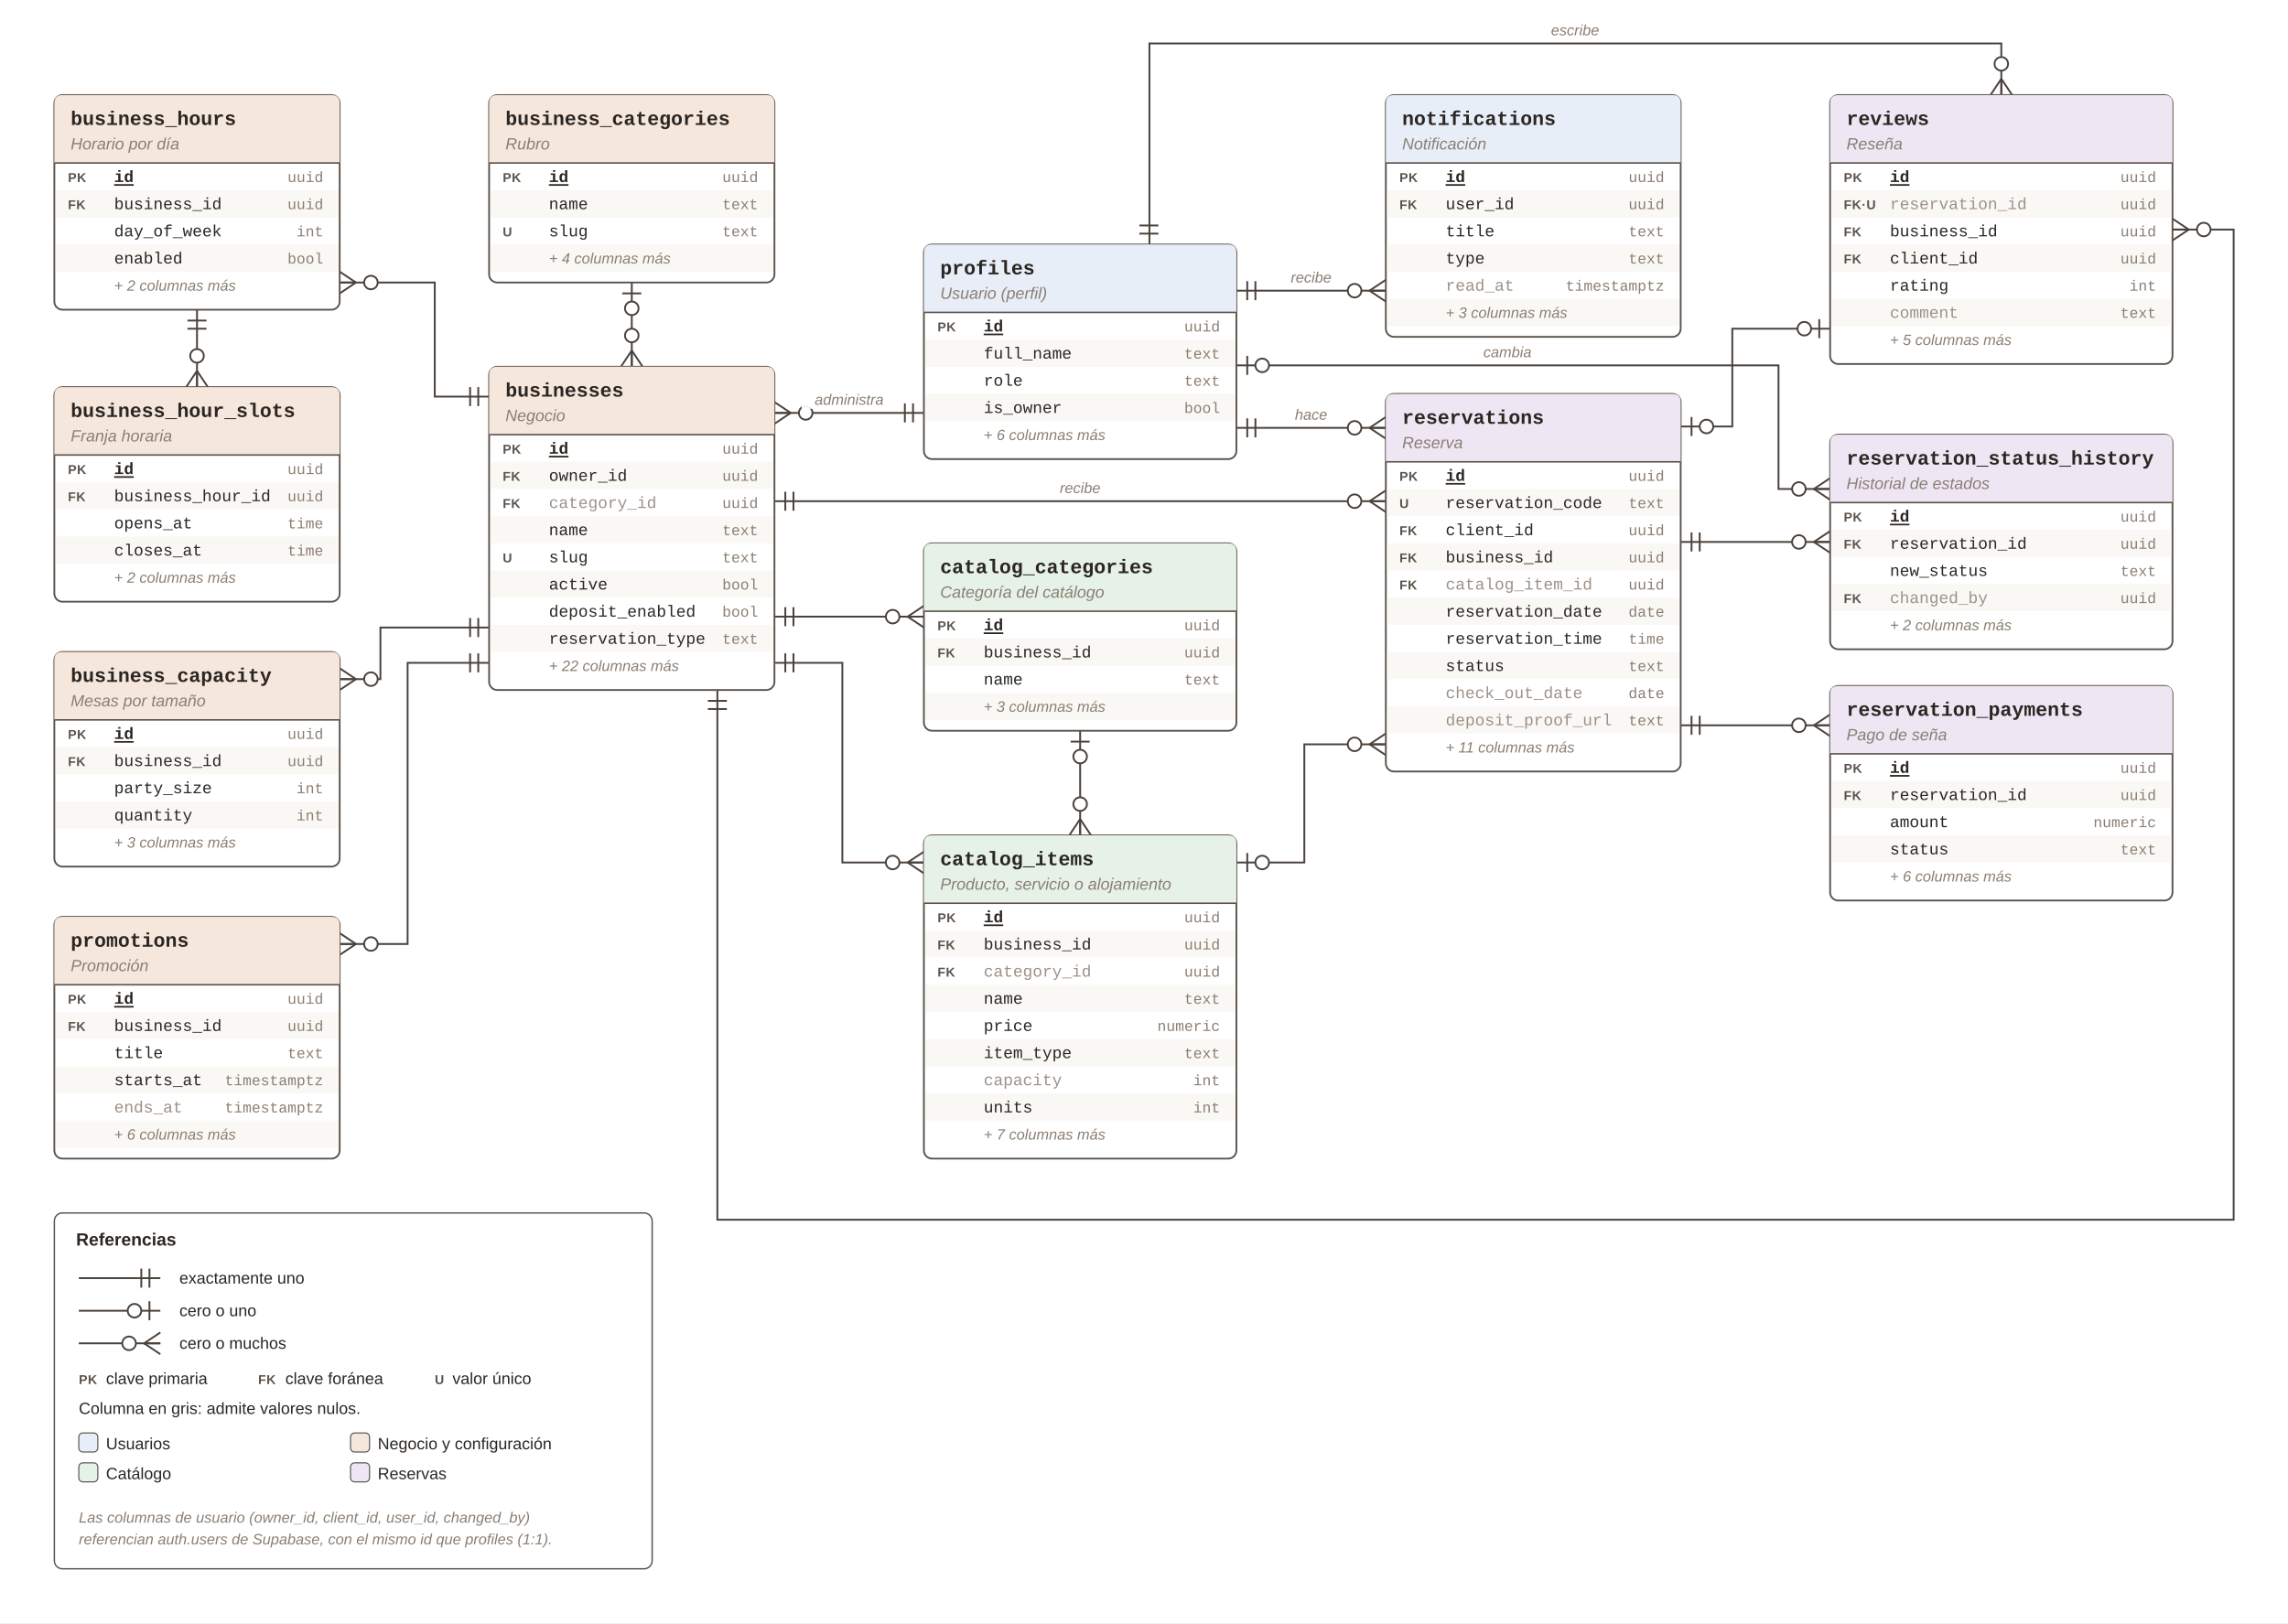
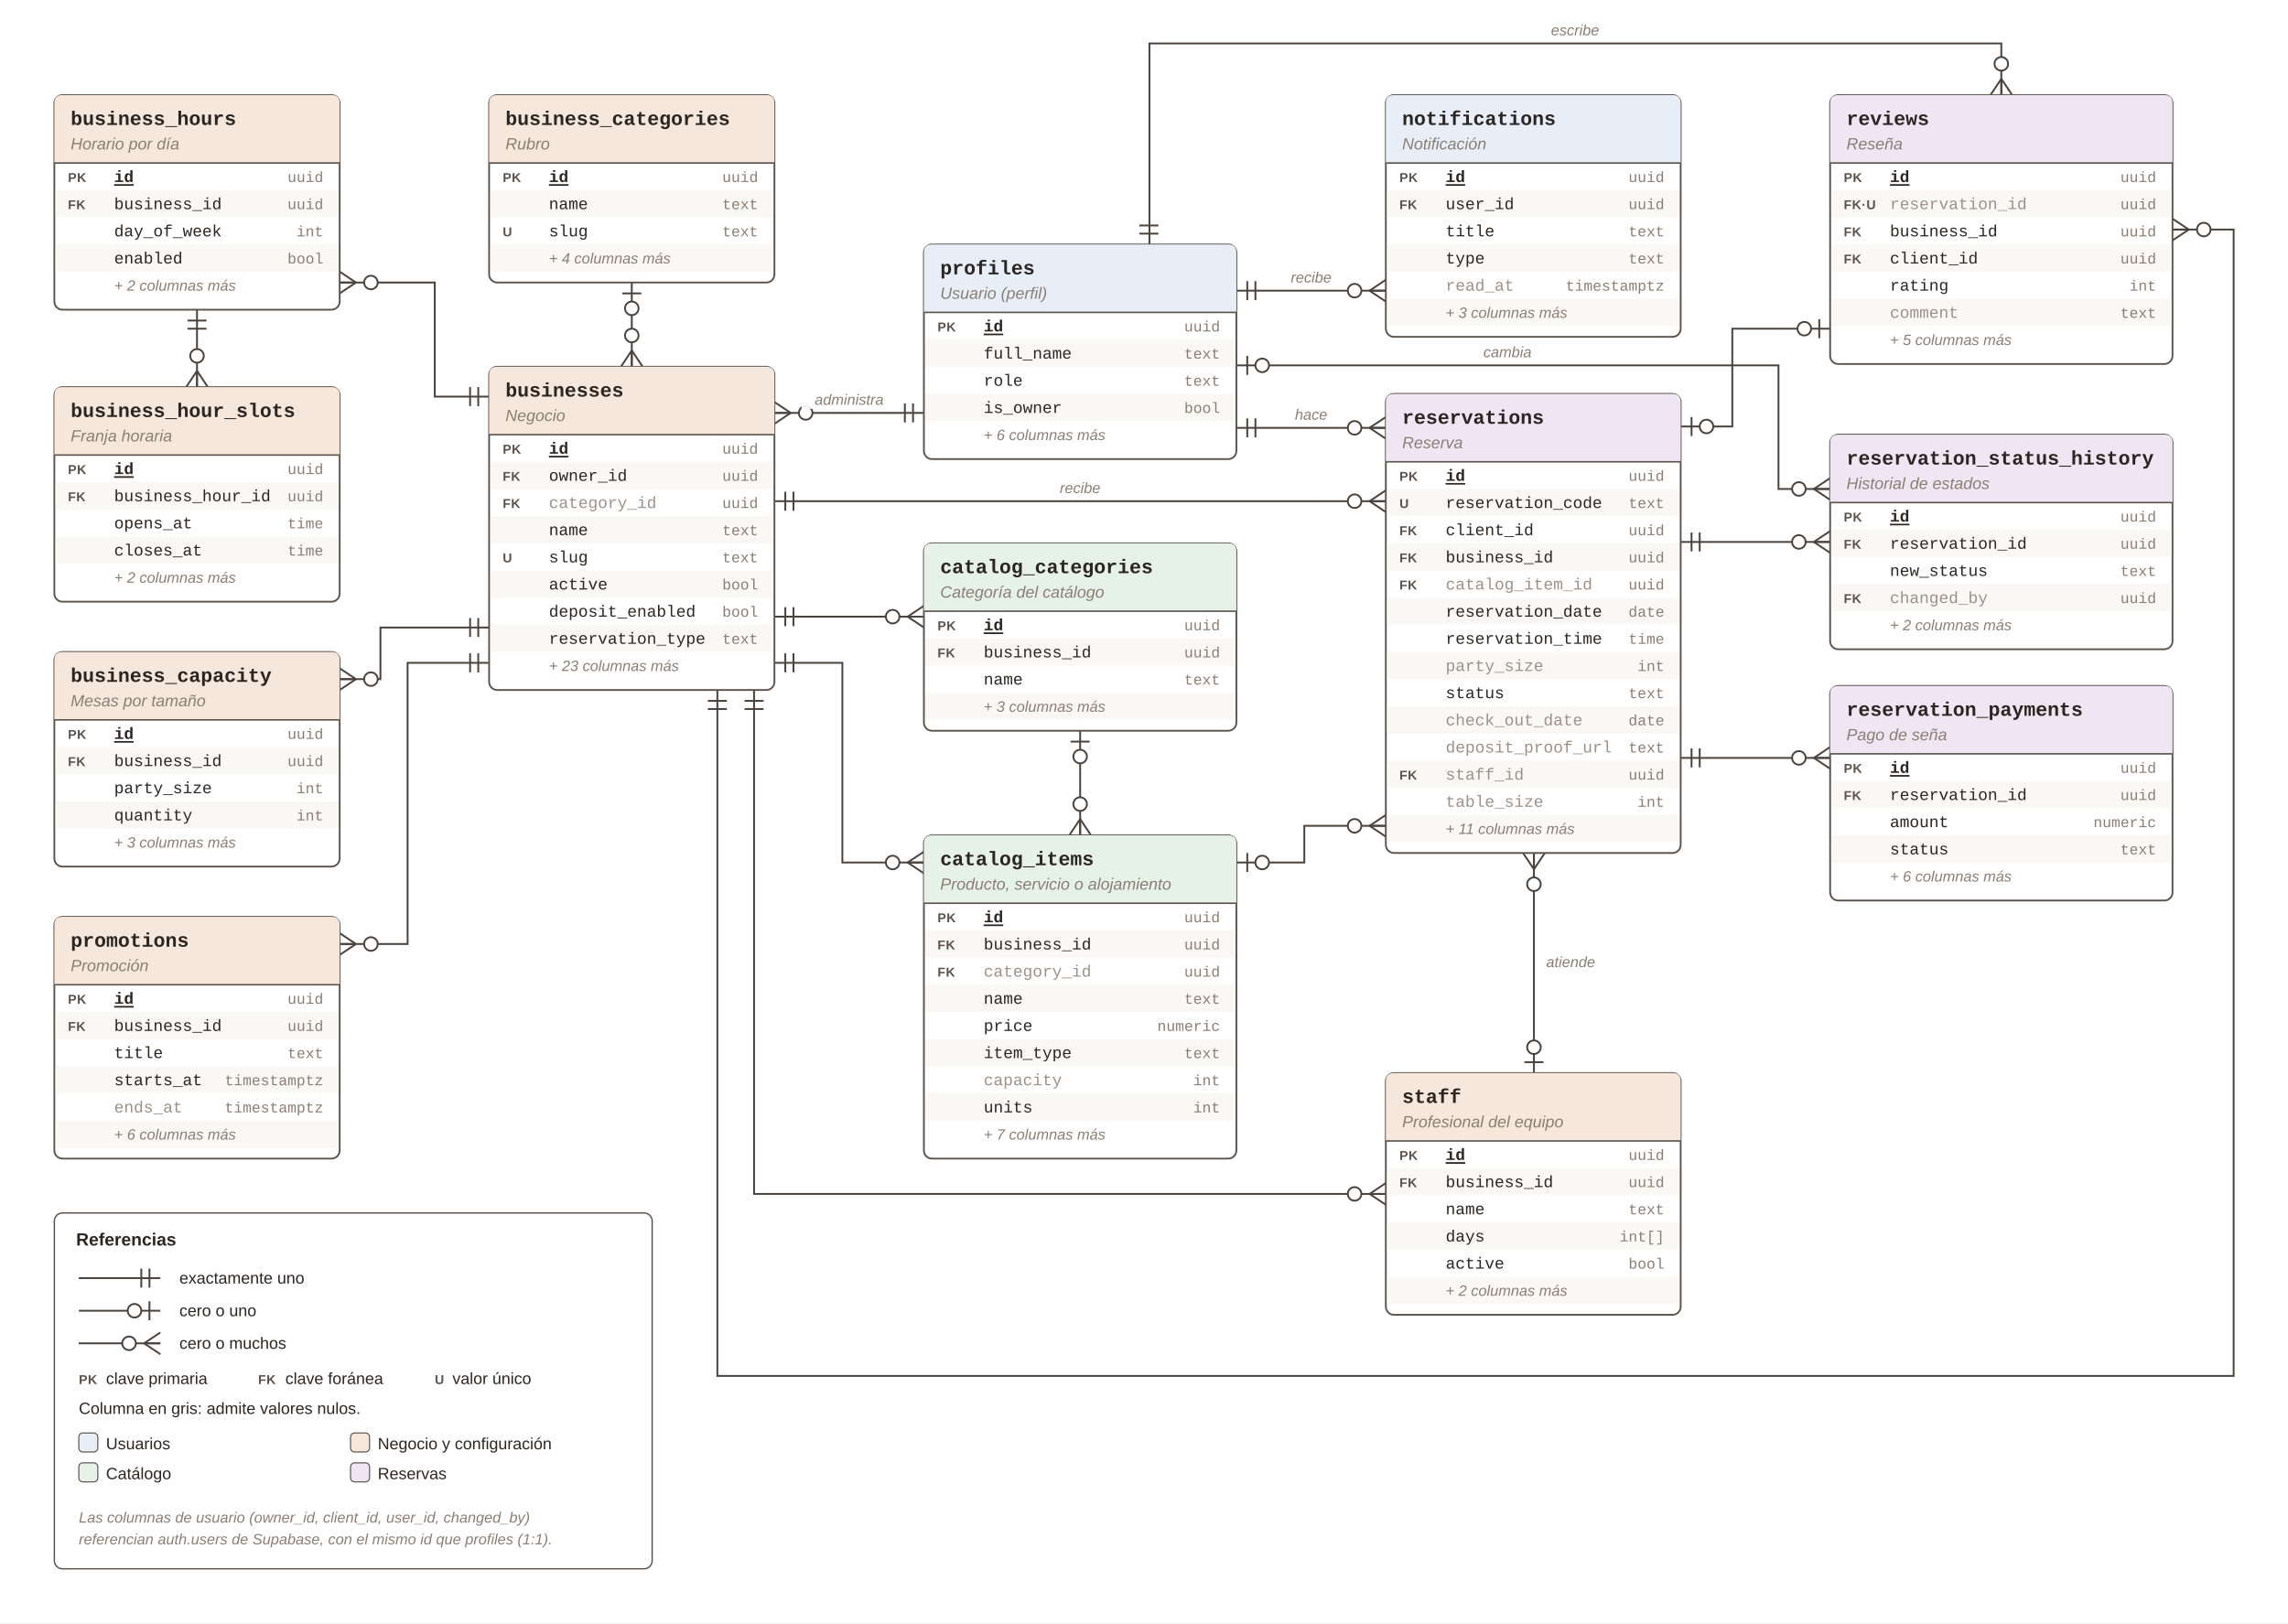
<svg xmlns="http://www.w3.org/2000/svg" width="1684" height="1195" viewBox="0 0 1684 1195">
  <style>
    .tabla{font:700 14.5px Consolas, 'Courier New', monospace;fill:#2B2622}
    .es{font:italic 12px 'Segoe UI', Arial, Helvetica, sans-serif;fill:#8A7E73}
    .col{font:12px Consolas, 'Courier New', monospace;fill:#2B2622}
    .col.pk{font-weight:700;text-decoration:underline}
    .col.nulo{fill:#9C9188}
    .tipo{font:11px Consolas, 'Courier New', monospace;fill:#8A7E73}
    .marca{font:700 9.5px 'Segoe UI', Arial, Helvetica, sans-serif;fill:#5B524B;letter-spacing:.3px}
    .resto{font:italic 11px 'Segoe UI', Arial, Helvetica, sans-serif;fill:#8A7E73}
    .rel path,.rel line{stroke:#4A423C;stroke-width:1.35}
    .sim circle{stroke:#4A423C;stroke-width:1.35}
    .verbo{font:italic 11px 'Segoe UI', Arial, Helvetica, sans-serif;fill:#8A7E73}
    .leytit{font:700 13px 'Segoe UI', Arial, Helvetica, sans-serif;fill:#2B2622}
    .ley{font:12px 'Segoe UI', Arial, Helvetica, sans-serif;fill:#2B2622}
    .nota{font:italic 11px 'Segoe UI', Arial, Helvetica, sans-serif;fill:#8A7E73}
  </style>
  <rect width="100%" height="100%" fill="#FFFFFF" />
  <g class="rel">
    <path d="M680,304 L570,304" fill="none" />
    <g class="sim">
      <line x1="672" y1="311" x2="672" y2="297" />
      <line x1="666" y1="311" x2="666" y2="297" />
      <line x1="582" y1="304" x2="570" y2="296" />
      <line x1="582" y1="304" x2="570" y2="312" />
      <line x1="582" y1="304" x2="570" y2="304" />
      <circle cx="593" cy="304" r="5" fill="#FFFFFF" />
    </g>
    <rect x="590" y="287" width="70" height="14" fill="#FFFFFF" opacity="0.92" />
    <text x="625" y="298" text-anchor="middle" class="verbo">administra</text>
  </g>
  <g class="rel">
    <path d="M465,208 L465,270" fill="none" />
    <g class="sim">
      <line x1="472" y1="216" x2="458" y2="216" />
      <circle cx="465" cy="227" r="5" fill="#FFFFFF" />
      <line x1="465" y1="258" x2="457" y2="270" />
      <line x1="465" y1="258" x2="473" y2="270" />
      <line x1="465" y1="258" x2="465" y2="270" />
      <circle cx="465" cy="247" r="5" fill="#FFFFFF" />
    </g>
  </g>
  <g class="rel">
    <path d="M360,292 L320,292 L320,208 L250,208" fill="none" />
    <g class="sim">
      <line x1="352" y1="299" x2="352" y2="285" />
      <line x1="346" y1="299" x2="346" y2="285" />
      <line x1="262" y1="208" x2="250" y2="200" />
      <line x1="262" y1="208" x2="250" y2="216" />
      <line x1="262" y1="208" x2="250" y2="208" />
      <circle cx="273" cy="208" r="5" fill="#FFFFFF" />
    </g>
  </g>
  <g class="rel">
    <path d="M145,228 L145,285" fill="none" />
    <g class="sim">
      <line x1="152" y1="236" x2="138" y2="236" />
      <line x1="152" y1="242" x2="138" y2="242" />
      <line x1="145" y1="273" x2="137" y2="285" />
      <line x1="145" y1="273" x2="153" y2="285" />
      <line x1="145" y1="273" x2="145" y2="285" />
      <circle cx="145" cy="262" r="5" fill="#FFFFFF" />
    </g>
  </g>
  <g class="rel">
    <path d="M360,462 L280,462 L280,500 L250,500" fill="none" />
    <g class="sim">
      <line x1="352" y1="469" x2="352" y2="455" />
      <line x1="346" y1="469" x2="346" y2="455" />
      <line x1="262" y1="500" x2="250" y2="492" />
      <line x1="262" y1="500" x2="250" y2="508" />
      <line x1="262" y1="500" x2="250" y2="500" />
      <circle cx="273" cy="500" r="5" fill="#FFFFFF" />
    </g>
  </g>
  <g class="rel">
    <path d="M360,488 L300,488 L300,695 L250,695" fill="none" />
    <g class="sim">
      <line x1="352" y1="495" x2="352" y2="481" />
      <line x1="346" y1="495" x2="346" y2="481" />
      <line x1="262" y1="695" x2="250" y2="687" />
      <line x1="262" y1="695" x2="250" y2="703" />
      <line x1="262" y1="695" x2="250" y2="695" />
      <circle cx="273" cy="695" r="5" fill="#FFFFFF" />
    </g>
  </g>
  <g class="rel">
+     <path d="M555,508 L555,879 L1020,879" fill="none" />
+     <g class="sim">
+       <line x1="562" y1="516" x2="548" y2="516" />
+       <line x1="562" y1="522" x2="548" y2="522" />
+       <line x1="1008" y1="879" x2="1020" y2="887" />
+       <line x1="1008" y1="879" x2="1020" y2="871" />
+       <line x1="1008" y1="879" x2="1020" y2="879" />
+       <circle cx="997" cy="879" r="5" fill="#FFFFFF" />
+     </g>
+   </g>
+   <g class="rel">
+     <path d="M1129,790 L1129,628" fill="none" />
+     <g class="sim">
+       <line x1="1122" y1="782" x2="1136" y2="782" />
+       <circle cx="1129" cy="771" r="5" fill="#FFFFFF" />
+       <line x1="1129" y1="640" x2="1137" y2="628" />
+       <line x1="1129" y1="640" x2="1121" y2="628" />
+       <line x1="1129" y1="640" x2="1129" y2="628" />
+       <circle cx="1129" cy="651" r="5" fill="#FFFFFF" />
+     </g>
+     <rect x="1134" y="701" width="52" height="14" fill="#FFFFFF" opacity="0.92" />
+     <text x="1138" y="712" class="verbo">atiende</text>
+   </g>
+   <g class="rel">
    <path d="M570,454 L680,454" fill="none" />
    <g class="sim">
      <line x1="578" y1="447" x2="578" y2="461" />
      <line x1="584" y1="447" x2="584" y2="461" />
      <line x1="668" y1="454" x2="680" y2="462" />
      <line x1="668" y1="454" x2="680" y2="446" />
      <line x1="668" y1="454" x2="680" y2="454" />
      <circle cx="657" cy="454" r="5" fill="#FFFFFF" />
    </g>
  </g>
  <g class="rel">
    <path d="M570,488 L620,488 L620,635 L680,635" fill="none" />
    <g class="sim">
      <line x1="578" y1="481" x2="578" y2="495" />
      <line x1="584" y1="481" x2="584" y2="495" />
      <line x1="668" y1="635" x2="680" y2="643" />
      <line x1="668" y1="635" x2="680" y2="627" />
      <line x1="668" y1="635" x2="680" y2="635" />
      <circle cx="657" cy="635" r="5" fill="#FFFFFF" />
    </g>
  </g>
  <g class="rel">
    <path d="M795,538 L795,615" fill="none" />
    <g class="sim">
      <line x1="802" y1="546" x2="788" y2="546" />
      <circle cx="795" cy="557" r="5" fill="#FFFFFF" />
      <line x1="795" y1="603" x2="787" y2="615" />
      <line x1="795" y1="603" x2="803" y2="615" />
      <line x1="795" y1="603" x2="795" y2="615" />
      <circle cx="795" cy="592" r="5" fill="#FFFFFF" />
    </g>
  </g>
  <g class="rel">
    <path d="M570,369 L1020,369" fill="none" />
    <g class="sim">
      <line x1="578" y1="362" x2="578" y2="376" />
      <line x1="584" y1="362" x2="584" y2="376" />
      <line x1="1008" y1="369" x2="1020" y2="377" />
      <line x1="1008" y1="369" x2="1020" y2="361" />
      <line x1="1008" y1="369" x2="1020" y2="369" />
      <circle cx="997" cy="369" r="5" fill="#FFFFFF" />
    </g>
    <rect x="772" y="352" width="46" height="14" fill="#FFFFFF" opacity="0.92" />
    <text x="795" y="363" text-anchor="middle" class="verbo">recibe</text>
  </g>
  <g class="rel">
    <path d="M910,315 L1020,315" fill="none" />
    <g class="sim">
      <line x1="918" y1="308" x2="918" y2="322" />
      <line x1="924" y1="308" x2="924" y2="322" />
      <line x1="1008" y1="315" x2="1020" y2="323" />
      <line x1="1008" y1="315" x2="1020" y2="307" />
      <line x1="1008" y1="315" x2="1020" y2="315" />
      <circle cx="997" cy="315" r="5" fill="#FFFFFF" />
    </g>
    <rect x="948" y="298" width="34" height="14" fill="#FFFFFF" opacity="0.92" />
    <text x="965" y="309" text-anchor="middle" class="verbo">hace</text>
  </g>
  <g class="rel">
-     <path d="M910,635 L960,635 L960,548 L1020,548" fill="none" />
+     <path d="M910,635 L960,635 L960,608 L1020,608" fill="none" />
    <g class="sim">
      <line x1="918" y1="628" x2="918" y2="642" />
      <circle cx="929" cy="635" r="5" fill="#FFFFFF" />
-       <line x1="1008" y1="548" x2="1020" y2="556" />
-       <line x1="1008" y1="548" x2="1020" y2="540" />
-       <line x1="1008" y1="548" x2="1020" y2="548" />
-       <circle cx="997" cy="548" r="5" fill="#FFFFFF" />
+       <line x1="1008" y1="608" x2="1020" y2="616" />
+       <line x1="1008" y1="608" x2="1020" y2="600" />
+       <line x1="1008" y1="608" x2="1020" y2="608" />
+       <circle cx="997" cy="608" r="5" fill="#FFFFFF" />
    </g>
  </g>
  <g class="rel">
    <path d="M1237,399 L1347,399" fill="none" />
    <g class="sim">
      <line x1="1245" y1="392" x2="1245" y2="406" />
      <line x1="1251" y1="392" x2="1251" y2="406" />
      <line x1="1335" y1="399" x2="1347" y2="407" />
      <line x1="1335" y1="399" x2="1347" y2="391" />
      <line x1="1335" y1="399" x2="1347" y2="399" />
      <circle cx="1324" cy="399" r="5" fill="#FFFFFF" />
    </g>
  </g>
  <g class="rel">
    <path d="M910,269 L1309,269 L1309,360 L1347,360" fill="none" />
    <g class="sim">
      <line x1="918" y1="262" x2="918" y2="276" />
      <circle cx="929" cy="269" r="5" fill="#FFFFFF" />
      <line x1="1335" y1="360" x2="1347" y2="368" />
      <line x1="1335" y1="360" x2="1347" y2="352" />
      <line x1="1335" y1="360" x2="1347" y2="360" />
      <circle cx="1324" cy="360" r="5" fill="#FFFFFF" />
    </g>
    <rect x="1086.5" y="252" width="46" height="14" fill="#FFFFFF" opacity="0.92" />
    <text x="1109.5" y="263" text-anchor="middle" class="verbo">cambia</text>
  </g>
  <g class="rel">
-     <path d="M1237,534 L1347,534" fill="none" />
-     <g class="sim">
-       <line x1="1245" y1="527" x2="1245" y2="541" />
-       <line x1="1251" y1="527" x2="1251" y2="541" />
-       <line x1="1335" y1="534" x2="1347" y2="542" />
-       <line x1="1335" y1="534" x2="1347" y2="526" />
-       <line x1="1335" y1="534" x2="1347" y2="534" />
-       <circle cx="1324" cy="534" r="5" fill="#FFFFFF" />
+     <path d="M1237,558 L1347,558" fill="none" />
+     <g class="sim">
+       <line x1="1245" y1="551" x2="1245" y2="565" />
+       <line x1="1251" y1="551" x2="1251" y2="565" />
+       <line x1="1335" y1="558" x2="1347" y2="566" />
+       <line x1="1335" y1="558" x2="1347" y2="550" />
+       <line x1="1335" y1="558" x2="1347" y2="558" />
+       <circle cx="1324" cy="558" r="5" fill="#FFFFFF" />
    </g>
  </g>
  <g class="rel">
    <path d="M1237,314 L1275,314 L1275,242 L1347,242" fill="none" />
    <g class="sim">
      <line x1="1245" y1="307" x2="1245" y2="321" />
      <circle cx="1256" cy="314" r="5" fill="#FFFFFF" />
      <line x1="1339" y1="249" x2="1339" y2="235" />
      <circle cx="1328" cy="242" r="5" fill="#FFFFFF" />
    </g>
  </g>
  <g class="rel">
-     <path d="M528,508 L528,898 L1644,898 L1644,169 L1599,169" fill="none" />
+     <path d="M528,508 L528,1013 L1644,1013 L1644,169 L1599,169" fill="none" />
    <g class="sim">
      <line x1="535" y1="516" x2="521" y2="516" />
      <line x1="535" y1="522" x2="521" y2="522" />
      <line x1="1611" y1="169" x2="1599" y2="161" />
      <line x1="1611" y1="169" x2="1599" y2="177" />
      <line x1="1611" y1="169" x2="1599" y2="169" />
      <circle cx="1622" cy="169" r="5" fill="#FFFFFF" />
    </g>
  </g>
  <g class="rel">
    <path d="M846,180 L846,32 L1473,32 L1473,70" fill="none" />
    <g class="sim">
      <line x1="838.6" y1="172" x2="852.6" y2="172" />
      <line x1="838.6" y1="166" x2="852.6" y2="166" />
      <line x1="1473" y1="58" x2="1465" y2="70" />
      <line x1="1473" y1="58" x2="1481" y2="70" />
      <line x1="1473" y1="58" x2="1473" y2="70" />
      <circle cx="1473" cy="47" r="5" fill="#FFFFFF" />
    </g>
    <rect x="1133.3" y="15" width="52" height="14" fill="#FFFFFF" opacity="0.92" />
    <text x="1159.3" y="26" text-anchor="middle" class="verbo">escribe</text>
  </g>
  <g class="rel">
    <path d="M910,214 L1020,214" fill="none" />
    <g class="sim">
      <line x1="918" y1="207" x2="918" y2="221" />
      <line x1="924" y1="207" x2="924" y2="221" />
      <line x1="1008" y1="214" x2="1020" y2="222" />
      <line x1="1008" y1="214" x2="1020" y2="206" />
      <line x1="1008" y1="214" x2="1020" y2="214" />
      <circle cx="997" cy="214" r="5" fill="#FFFFFF" />
    </g>
    <rect x="942" y="197" width="46" height="14" fill="#FFFFFF" opacity="0.92" />
    <text x="965" y="208" text-anchor="middle" class="verbo">recibe</text>
  </g>
  <g class="ent">
    <rect x="40" y="70" width="210" height="158" rx="6" fill="#FFFFFF" stroke="#5B524B" stroke-width="1.3" />
    <path d="M40,120 V76 Q40,70 46,70 H244 Q250,70 250,76 V120 Z" fill="#F6E7DC" />
    <line x1="40" y1="120" x2="250" y2="120" stroke="#5B524B" stroke-width="1.1" />
    <text x="52" y="92" class="tabla">business_hours</text>
    <text x="52" y="110" class="es">Horario por día</text>
    <text x="50" y="134" class="marca">PK</text>
    <text x="84" y="134" class="col pk">id</text>
    <text x="238" y="134" text-anchor="end" class="tipo">uuid</text>
    <rect x="41" y="140" width="208" height="20" fill="#FAF8F5" />
    <text x="50" y="154" class="marca">FK</text>
    <text x="84" y="154" class="col">business_id</text>
    <text x="238" y="154" text-anchor="end" class="tipo">uuid</text>
    <text x="84" y="174" class="col">day_of_week</text>
    <text x="238" y="174" text-anchor="end" class="tipo">int</text>
    <rect x="41" y="180" width="208" height="20" fill="#FAF8F5" />
    <text x="84" y="194" class="col">enabled</text>
    <text x="238" y="194" text-anchor="end" class="tipo">bool</text>
    <text x="84" y="214" class="resto">+ 2 columnas más</text>
  </g>
  <g class="ent">
    <rect x="40" y="285" width="210" height="158" rx="6" fill="#FFFFFF" stroke="#5B524B" stroke-width="1.3" />
    <path d="M40,335 V291 Q40,285 46,285 H244 Q250,285 250,291 V335 Z" fill="#F6E7DC" />
    <line x1="40" y1="335" x2="250" y2="335" stroke="#5B524B" stroke-width="1.1" />
    <text x="52" y="307" class="tabla">business_hour_slots</text>
    <text x="52" y="325" class="es">Franja horaria</text>
    <text x="50" y="349" class="marca">PK</text>
    <text x="84" y="349" class="col pk">id</text>
    <text x="238" y="349" text-anchor="end" class="tipo">uuid</text>
    <rect x="41" y="355" width="208" height="20" fill="#FAF8F5" />
    <text x="50" y="369" class="marca">FK</text>
    <text x="84" y="369" class="col">business_hour_id</text>
    <text x="238" y="369" text-anchor="end" class="tipo">uuid</text>
    <text x="84" y="389" class="col">opens_at</text>
    <text x="238" y="389" text-anchor="end" class="tipo">time</text>
    <rect x="41" y="395" width="208" height="20" fill="#FAF8F5" />
    <text x="84" y="409" class="col">closes_at</text>
    <text x="238" y="409" text-anchor="end" class="tipo">time</text>
    <text x="84" y="429" class="resto">+ 2 columnas más</text>
  </g>
  <g class="ent">
    <rect x="40" y="480" width="210" height="158" rx="6" fill="#FFFFFF" stroke="#5B524B" stroke-width="1.3" />
    <path d="M40,530 V486 Q40,480 46,480 H244 Q250,480 250,486 V530 Z" fill="#F6E7DC" />
    <line x1="40" y1="530" x2="250" y2="530" stroke="#5B524B" stroke-width="1.1" />
    <text x="52" y="502" class="tabla">business_capacity</text>
    <text x="52" y="520" class="es">Mesas por tamaño</text>
    <text x="50" y="544" class="marca">PK</text>
    <text x="84" y="544" class="col pk">id</text>
    <text x="238" y="544" text-anchor="end" class="tipo">uuid</text>
    <rect x="41" y="550" width="208" height="20" fill="#FAF8F5" />
    <text x="50" y="564" class="marca">FK</text>
    <text x="84" y="564" class="col">business_id</text>
    <text x="238" y="564" text-anchor="end" class="tipo">uuid</text>
    <text x="84" y="584" class="col">party_size</text>
    <text x="238" y="584" text-anchor="end" class="tipo">int</text>
    <rect x="41" y="590" width="208" height="20" fill="#FAF8F5" />
    <text x="84" y="604" class="col">quantity</text>
    <text x="238" y="604" text-anchor="end" class="tipo">int</text>
    <text x="84" y="624" class="resto">+ 3 columnas más</text>
  </g>
  <g class="ent">
    <rect x="40" y="675" width="210" height="178" rx="6" fill="#FFFFFF" stroke="#5B524B" stroke-width="1.3" />
    <path d="M40,725 V681 Q40,675 46,675 H244 Q250,675 250,681 V725 Z" fill="#F6E7DC" />
    <line x1="40" y1="725" x2="250" y2="725" stroke="#5B524B" stroke-width="1.1" />
    <text x="52" y="697" class="tabla">promotions</text>
    <text x="52" y="715" class="es">Promoción</text>
    <text x="50" y="739" class="marca">PK</text>
    <text x="84" y="739" class="col pk">id</text>
    <text x="238" y="739" text-anchor="end" class="tipo">uuid</text>
    <rect x="41" y="745" width="208" height="20" fill="#FAF8F5" />
    <text x="50" y="759" class="marca">FK</text>
    <text x="84" y="759" class="col">business_id</text>
    <text x="238" y="759" text-anchor="end" class="tipo">uuid</text>
    <text x="84" y="779" class="col">title</text>
    <text x="238" y="779" text-anchor="end" class="tipo">text</text>
    <rect x="41" y="785" width="208" height="20" fill="#FAF8F5" />
    <text x="84" y="799" class="col">starts_at</text>
    <text x="238" y="799" text-anchor="end" class="tipo">timestamptz</text>
    <text x="84" y="819" class="col nulo">ends_at</text>
    <text x="238" y="819" text-anchor="end" class="tipo">timestamptz</text>
    <rect x="41" y="825" width="208" height="20" fill="#FAF8F5" />
    <text x="84" y="839" class="resto">+ 6 columnas más</text>
  </g>
  <g class="ent">
    <rect x="360" y="70" width="210" height="138" rx="6" fill="#FFFFFF" stroke="#5B524B" stroke-width="1.3" />
    <path d="M360,120 V76 Q360,70 366,70 H564 Q570,70 570,76 V120 Z" fill="#F6E7DC" />
    <line x1="360" y1="120" x2="570" y2="120" stroke="#5B524B" stroke-width="1.1" />
    <text x="372" y="92" class="tabla">business_categories</text>
    <text x="372" y="110" class="es">Rubro</text>
    <text x="370" y="134" class="marca">PK</text>
    <text x="404" y="134" class="col pk">id</text>
    <text x="558" y="134" text-anchor="end" class="tipo">uuid</text>
    <rect x="361" y="140" width="208" height="20" fill="#FAF8F5" />
    <text x="404" y="154" class="col">name</text>
    <text x="558" y="154" text-anchor="end" class="tipo">text</text>
    <text x="370" y="174" class="marca">U</text>
    <text x="404" y="174" class="col">slug</text>
    <text x="558" y="174" text-anchor="end" class="tipo">text</text>
    <rect x="361" y="180" width="208" height="20" fill="#FAF8F5" />
    <text x="404" y="194" class="resto">+ 4 columnas más</text>
  </g>
  <g class="ent">
    <rect x="360" y="270" width="210" height="238" rx="6" fill="#FFFFFF" stroke="#5B524B" stroke-width="1.3" />
    <path d="M360,320 V276 Q360,270 366,270 H564 Q570,270 570,276 V320 Z" fill="#F6E7DC" />
    <line x1="360" y1="320" x2="570" y2="320" stroke="#5B524B" stroke-width="1.1" />
    <text x="372" y="292" class="tabla">businesses</text>
    <text x="372" y="310" class="es">Negocio</text>
    <text x="370" y="334" class="marca">PK</text>
    <text x="404" y="334" class="col pk">id</text>
    <text x="558" y="334" text-anchor="end" class="tipo">uuid</text>
    <rect x="361" y="340" width="208" height="20" fill="#FAF8F5" />
    <text x="370" y="354" class="marca">FK</text>
    <text x="404" y="354" class="col">owner_id</text>
    <text x="558" y="354" text-anchor="end" class="tipo">uuid</text>
    <text x="370" y="374" class="marca">FK</text>
    <text x="404" y="374" class="col nulo">category_id</text>
    <text x="558" y="374" text-anchor="end" class="tipo">uuid</text>
    <rect x="361" y="380" width="208" height="20" fill="#FAF8F5" />
    <text x="404" y="394" class="col">name</text>
    <text x="558" y="394" text-anchor="end" class="tipo">text</text>
    <text x="370" y="414" class="marca">U</text>
    <text x="404" y="414" class="col">slug</text>
    <text x="558" y="414" text-anchor="end" class="tipo">text</text>
    <rect x="361" y="420" width="208" height="20" fill="#FAF8F5" />
    <text x="404" y="434" class="col">active</text>
    <text x="558" y="434" text-anchor="end" class="tipo">bool</text>
    <text x="404" y="454" class="col">deposit_enabled</text>
    <text x="558" y="454" text-anchor="end" class="tipo">bool</text>
    <rect x="361" y="460" width="208" height="20" fill="#FAF8F5" />
    <text x="404" y="474" class="col">reservation_type</text>
    <text x="558" y="474" text-anchor="end" class="tipo">text</text>
-     <text x="404" y="494" class="resto">+ 22 columnas más</text>
+     <text x="404" y="494" class="resto">+ 23 columnas más</text>
  </g>
  <g class="ent">
    <rect x="680" y="180" width="230" height="158" rx="6" fill="#FFFFFF" stroke="#5B524B" stroke-width="1.3" />
    <path d="M680,230 V186 Q680,180 686,180 H904 Q910,180 910,186 V230 Z" fill="#E7EEF7" />
    <line x1="680" y1="230" x2="910" y2="230" stroke="#5B524B" stroke-width="1.1" />
    <text x="692" y="202" class="tabla">profiles</text>
    <text x="692" y="220" class="es">Usuario (perfil)</text>
    <text x="690" y="244" class="marca">PK</text>
    <text x="724" y="244" class="col pk">id</text>
    <text x="898" y="244" text-anchor="end" class="tipo">uuid</text>
    <rect x="681" y="250" width="228" height="20" fill="#FAF8F5" />
    <text x="724" y="264" class="col">full_name</text>
    <text x="898" y="264" text-anchor="end" class="tipo">text</text>
    <text x="724" y="284" class="col">role</text>
    <text x="898" y="284" text-anchor="end" class="tipo">text</text>
    <rect x="681" y="290" width="228" height="20" fill="#FAF8F5" />
    <text x="724" y="304" class="col">is_owner</text>
    <text x="898" y="304" text-anchor="end" class="tipo">bool</text>
    <text x="724" y="324" class="resto">+ 6 columnas más</text>
  </g>
  <g class="ent">
    <rect x="680" y="400" width="230" height="138" rx="6" fill="#FFFFFF" stroke="#5B524B" stroke-width="1.3" />
    <path d="M680,450 V406 Q680,400 686,400 H904 Q910,400 910,406 V450 Z" fill="#E6F1E7" />
    <line x1="680" y1="450" x2="910" y2="450" stroke="#5B524B" stroke-width="1.1" />
    <text x="692" y="422" class="tabla">catalog_categories</text>
    <text x="692" y="440" class="es">Categoría del catálogo</text>
    <text x="690" y="464" class="marca">PK</text>
    <text x="724" y="464" class="col pk">id</text>
    <text x="898" y="464" text-anchor="end" class="tipo">uuid</text>
    <rect x="681" y="470" width="228" height="20" fill="#FAF8F5" />
    <text x="690" y="484" class="marca">FK</text>
    <text x="724" y="484" class="col">business_id</text>
    <text x="898" y="484" text-anchor="end" class="tipo">uuid</text>
    <text x="724" y="504" class="col">name</text>
    <text x="898" y="504" text-anchor="end" class="tipo">text</text>
    <rect x="681" y="510" width="228" height="20" fill="#FAF8F5" />
    <text x="724" y="524" class="resto">+ 3 columnas más</text>
  </g>
  <g class="ent">
    <rect x="680" y="615" width="230" height="238" rx="6" fill="#FFFFFF" stroke="#5B524B" stroke-width="1.3" />
    <path d="M680,665 V621 Q680,615 686,615 H904 Q910,615 910,621 V665 Z" fill="#E6F1E7" />
    <line x1="680" y1="665" x2="910" y2="665" stroke="#5B524B" stroke-width="1.1" />
    <text x="692" y="637" class="tabla">catalog_items</text>
    <text x="692" y="655" class="es">Producto, servicio o alojamiento</text>
    <text x="690" y="679" class="marca">PK</text>
    <text x="724" y="679" class="col pk">id</text>
    <text x="898" y="679" text-anchor="end" class="tipo">uuid</text>
    <rect x="681" y="685" width="228" height="20" fill="#FAF8F5" />
    <text x="690" y="699" class="marca">FK</text>
    <text x="724" y="699" class="col">business_id</text>
    <text x="898" y="699" text-anchor="end" class="tipo">uuid</text>
    <text x="690" y="719" class="marca">FK</text>
    <text x="724" y="719" class="col nulo">category_id</text>
    <text x="898" y="719" text-anchor="end" class="tipo">uuid</text>
    <rect x="681" y="725" width="228" height="20" fill="#FAF8F5" />
    <text x="724" y="739" class="col">name</text>
    <text x="898" y="739" text-anchor="end" class="tipo">text</text>
    <text x="724" y="759" class="col">price</text>
    <text x="898" y="759" text-anchor="end" class="tipo">numeric</text>
    <rect x="681" y="765" width="228" height="20" fill="#FAF8F5" />
    <text x="724" y="779" class="col">item_type</text>
    <text x="898" y="779" text-anchor="end" class="tipo">text</text>
    <text x="724" y="799" class="col nulo">capacity</text>
    <text x="898" y="799" text-anchor="end" class="tipo">int</text>
    <rect x="681" y="805" width="228" height="20" fill="#FAF8F5" />
    <text x="724" y="819" class="col">units</text>
    <text x="898" y="819" text-anchor="end" class="tipo">int</text>
    <text x="724" y="839" class="resto">+ 7 columnas más</text>
  </g>
  <g class="ent">
    <rect x="1020" y="70" width="217" height="178" rx="6" fill="#FFFFFF" stroke="#5B524B" stroke-width="1.3" />
    <path d="M1020,120 V76 Q1020,70 1026,70 H1231 Q1237,70 1237,76 V120 Z" fill="#E7EEF7" />
    <line x1="1020" y1="120" x2="1237" y2="120" stroke="#5B524B" stroke-width="1.1" />
    <text x="1032" y="92" class="tabla">notifications</text>
    <text x="1032" y="110" class="es">Notificación</text>
    <text x="1030" y="134" class="marca">PK</text>
    <text x="1064" y="134" class="col pk">id</text>
    <text x="1225" y="134" text-anchor="end" class="tipo">uuid</text>
    <rect x="1021" y="140" width="215" height="20" fill="#FAF8F5" />
    <text x="1030" y="154" class="marca">FK</text>
    <text x="1064" y="154" class="col">user_id</text>
    <text x="1225" y="154" text-anchor="end" class="tipo">uuid</text>
    <text x="1064" y="174" class="col">title</text>
    <text x="1225" y="174" text-anchor="end" class="tipo">text</text>
    <rect x="1021" y="180" width="215" height="20" fill="#FAF8F5" />
    <text x="1064" y="194" class="col">type</text>
    <text x="1225" y="194" text-anchor="end" class="tipo">text</text>
    <text x="1064" y="214" class="col nulo">read_at</text>
    <text x="1225" y="214" text-anchor="end" class="tipo">timestamptz</text>
    <rect x="1021" y="220" width="215" height="20" fill="#FAF8F5" />
    <text x="1064" y="234" class="resto">+ 3 columnas más</text>
  </g>
  <g class="ent">
-     <rect x="1020" y="290" width="217" height="278" rx="6" fill="#FFFFFF" stroke="#5B524B" stroke-width="1.3" />
+     <rect x="1020" y="290" width="217" height="338" rx="6" fill="#FFFFFF" stroke="#5B524B" stroke-width="1.3" />
    <path d="M1020,340 V296 Q1020,290 1026,290 H1231 Q1237,290 1237,296 V340 Z" fill="#EFE6F4" />
    <line x1="1020" y1="340" x2="1237" y2="340" stroke="#5B524B" stroke-width="1.1" />
    <text x="1032" y="312" class="tabla">reservations</text>
    <text x="1032" y="330" class="es">Reserva</text>
    <text x="1030" y="354" class="marca">PK</text>
    <text x="1064" y="354" class="col pk">id</text>
    <text x="1225" y="354" text-anchor="end" class="tipo">uuid</text>
    <rect x="1021" y="360" width="215" height="20" fill="#FAF8F5" />
    <text x="1030" y="374" class="marca">U</text>
    <text x="1064" y="374" class="col">reservation_code</text>
    <text x="1225" y="374" text-anchor="end" class="tipo">text</text>
    <text x="1030" y="394" class="marca">FK</text>
    <text x="1064" y="394" class="col">client_id</text>
    <text x="1225" y="394" text-anchor="end" class="tipo">uuid</text>
    <rect x="1021" y="400" width="215" height="20" fill="#FAF8F5" />
    <text x="1030" y="414" class="marca">FK</text>
    <text x="1064" y="414" class="col">business_id</text>
    <text x="1225" y="414" text-anchor="end" class="tipo">uuid</text>
    <text x="1030" y="434" class="marca">FK</text>
    <text x="1064" y="434" class="col nulo">catalog_item_id</text>
    <text x="1225" y="434" text-anchor="end" class="tipo">uuid</text>
    <rect x="1021" y="440" width="215" height="20" fill="#FAF8F5" />
    <text x="1064" y="454" class="col">reservation_date</text>
    <text x="1225" y="454" text-anchor="end" class="tipo">date</text>
    <text x="1064" y="474" class="col">reservation_time</text>
    <text x="1225" y="474" text-anchor="end" class="tipo">time</text>
    <rect x="1021" y="480" width="215" height="20" fill="#FAF8F5" />
-     <text x="1064" y="494" class="col">status</text>
-     <text x="1225" y="494" text-anchor="end" class="tipo">text</text>
-     <text x="1064" y="514" class="col nulo">check_out_date</text>
-     <text x="1225" y="514" text-anchor="end" class="tipo">date</text>
+     <text x="1064" y="494" class="col nulo">party_size</text>
+     <text x="1225" y="494" text-anchor="end" class="tipo">int</text>
+     <text x="1064" y="514" class="col">status</text>
+     <text x="1225" y="514" text-anchor="end" class="tipo">text</text>
    <rect x="1021" y="520" width="215" height="20" fill="#FAF8F5" />
-     <text x="1064" y="534" class="col nulo">deposit_proof_url</text>
-     <text x="1225" y="534" text-anchor="end" class="tipo">text</text>
-     <text x="1064" y="554" class="resto">+ 11 columnas más</text>
+     <text x="1064" y="534" class="col nulo">check_out_date</text>
+     <text x="1225" y="534" text-anchor="end" class="tipo">date</text>
+     <text x="1064" y="554" class="col nulo">deposit_proof_url</text>
+     <text x="1225" y="554" text-anchor="end" class="tipo">text</text>
+     <rect x="1021" y="560" width="215" height="20" fill="#FAF8F5" />
+     <text x="1030" y="574" class="marca">FK</text>
+     <text x="1064" y="574" class="col nulo">staff_id</text>
+     <text x="1225" y="574" text-anchor="end" class="tipo">uuid</text>
+     <text x="1064" y="594" class="col nulo">table_size</text>
+     <text x="1225" y="594" text-anchor="end" class="tipo">int</text>
+     <rect x="1021" y="600" width="215" height="20" fill="#FAF8F5" />
+     <text x="1064" y="614" class="resto">+ 11 columnas más</text>
+   </g>
+   <g class="ent">
+     <rect x="1020" y="790" width="217" height="178" rx="6" fill="#FFFFFF" stroke="#5B524B" stroke-width="1.3" />
+     <path d="M1020,840 V796 Q1020,790 1026,790 H1231 Q1237,790 1237,796 V840 Z" fill="#F6E7DC" />
+     <line x1="1020" y1="840" x2="1237" y2="840" stroke="#5B524B" stroke-width="1.1" />
+     <text x="1032" y="812" class="tabla">staff</text>
+     <text x="1032" y="830" class="es">Profesional del equipo</text>
+     <text x="1030" y="854" class="marca">PK</text>
+     <text x="1064" y="854" class="col pk">id</text>
+     <text x="1225" y="854" text-anchor="end" class="tipo">uuid</text>
+     <rect x="1021" y="860" width="215" height="20" fill="#FAF8F5" />
+     <text x="1030" y="874" class="marca">FK</text>
+     <text x="1064" y="874" class="col">business_id</text>
+     <text x="1225" y="874" text-anchor="end" class="tipo">uuid</text>
+     <text x="1064" y="894" class="col">name</text>
+     <text x="1225" y="894" text-anchor="end" class="tipo">text</text>
+     <rect x="1021" y="900" width="215" height="20" fill="#FAF8F5" />
+     <text x="1064" y="914" class="col">days</text>
+     <text x="1225" y="914" text-anchor="end" class="tipo">int[]</text>
+     <text x="1064" y="934" class="col">active</text>
+     <text x="1225" y="934" text-anchor="end" class="tipo">bool</text>
+     <rect x="1021" y="940" width="215" height="20" fill="#FAF8F5" />
+     <text x="1064" y="954" class="resto">+ 2 columnas más</text>
  </g>
  <g class="ent">
    <rect x="1347" y="70" width="252" height="198" rx="6" fill="#FFFFFF" stroke="#5B524B" stroke-width="1.3" />
    <path d="M1347,120 V76 Q1347,70 1353,70 H1593 Q1599,70 1599,76 V120 Z" fill="#EFE6F4" />
    <line x1="1347" y1="120" x2="1599" y2="120" stroke="#5B524B" stroke-width="1.1" />
    <text x="1359" y="92" class="tabla">reviews</text>
    <text x="1359" y="110" class="es">Reseña</text>
    <text x="1357" y="134" class="marca">PK</text>
    <text x="1391" y="134" class="col pk">id</text>
    <text x="1587" y="134" text-anchor="end" class="tipo">uuid</text>
    <rect x="1348" y="140" width="250" height="20" fill="#FAF8F5" />
    <text x="1357" y="154" class="marca">FK·U</text>
    <text x="1391" y="154" class="col nulo">reservation_id</text>
    <text x="1587" y="154" text-anchor="end" class="tipo">uuid</text>
    <text x="1357" y="174" class="marca">FK</text>
    <text x="1391" y="174" class="col">business_id</text>
    <text x="1587" y="174" text-anchor="end" class="tipo">uuid</text>
    <rect x="1348" y="180" width="250" height="20" fill="#FAF8F5" />
    <text x="1357" y="194" class="marca">FK</text>
    <text x="1391" y="194" class="col">client_id</text>
    <text x="1587" y="194" text-anchor="end" class="tipo">uuid</text>
    <text x="1391" y="214" class="col">rating</text>
    <text x="1587" y="214" text-anchor="end" class="tipo">int</text>
    <rect x="1348" y="220" width="250" height="20" fill="#FAF8F5" />
    <text x="1391" y="234" class="col nulo">comment</text>
    <text x="1587" y="234" text-anchor="end" class="tipo">text</text>
    <text x="1391" y="254" class="resto">+ 5 columnas más</text>
  </g>
  <g class="ent">
    <rect x="1347" y="320" width="252" height="158" rx="6" fill="#FFFFFF" stroke="#5B524B" stroke-width="1.3" />
    <path d="M1347,370 V326 Q1347,320 1353,320 H1593 Q1599,320 1599,326 V370 Z" fill="#EFE6F4" />
    <line x1="1347" y1="370" x2="1599" y2="370" stroke="#5B524B" stroke-width="1.1" />
    <text x="1359" y="342" class="tabla">reservation_status_history</text>
    <text x="1359" y="360" class="es">Historial de estados</text>
    <text x="1357" y="384" class="marca">PK</text>
    <text x="1391" y="384" class="col pk">id</text>
    <text x="1587" y="384" text-anchor="end" class="tipo">uuid</text>
    <rect x="1348" y="390" width="250" height="20" fill="#FAF8F5" />
    <text x="1357" y="404" class="marca">FK</text>
    <text x="1391" y="404" class="col">reservation_id</text>
    <text x="1587" y="404" text-anchor="end" class="tipo">uuid</text>
    <text x="1391" y="424" class="col">new_status</text>
    <text x="1587" y="424" text-anchor="end" class="tipo">text</text>
    <rect x="1348" y="430" width="250" height="20" fill="#FAF8F5" />
    <text x="1357" y="444" class="marca">FK</text>
    <text x="1391" y="444" class="col nulo">changed_by</text>
    <text x="1587" y="444" text-anchor="end" class="tipo">uuid</text>
    <text x="1391" y="464" class="resto">+ 2 columnas más</text>
  </g>
  <g class="ent">
    <rect x="1347" y="505" width="252" height="158" rx="6" fill="#FFFFFF" stroke="#5B524B" stroke-width="1.3" />
    <path d="M1347,555 V511 Q1347,505 1353,505 H1593 Q1599,505 1599,511 V555 Z" fill="#EFE6F4" />
    <line x1="1347" y1="555" x2="1599" y2="555" stroke="#5B524B" stroke-width="1.1" />
    <text x="1359" y="527" class="tabla">reservation_payments</text>
    <text x="1359" y="545" class="es">Pago de seña</text>
    <text x="1357" y="569" class="marca">PK</text>
    <text x="1391" y="569" class="col pk">id</text>
    <text x="1587" y="569" text-anchor="end" class="tipo">uuid</text>
    <rect x="1348" y="575" width="250" height="20" fill="#FAF8F5" />
    <text x="1357" y="589" class="marca">FK</text>
    <text x="1391" y="589" class="col">reservation_id</text>
    <text x="1587" y="589" text-anchor="end" class="tipo">uuid</text>
    <text x="1391" y="609" class="col">amount</text>
    <text x="1587" y="609" text-anchor="end" class="tipo">numeric</text>
    <rect x="1348" y="615" width="250" height="20" fill="#FAF8F5" />
    <text x="1391" y="629" class="col">status</text>
    <text x="1587" y="629" text-anchor="end" class="tipo">text</text>
    <text x="1391" y="649" class="resto">+ 6 columnas más</text>
  </g>
  <g>
    <rect x="40" y="893" width="440" height="262" rx="6" fill="#FFFFFF" stroke="#5B524B" stroke-width="1" />
    <text x="56" y="917" class="leytit">Referencias</text>
    <g class="rel">
      <path d="M58,941 L118,941" fill="none" />
      <g class="sim">
        <line x1="110" y1="948" x2="110" y2="934" />
        <line x1="104" y1="948" x2="104" y2="934" />
      </g>
    </g>
    <text x="132" y="945" class="ley">exactamente uno</text>
    <g class="rel">
      <path d="M58,965 L118,965" fill="none" />
      <g class="sim">
        <line x1="110" y1="972" x2="110" y2="958" />
        <circle cx="99" cy="965" r="5" fill="#FFFFFF" />
      </g>
    </g>
    <text x="132" y="969" class="ley">cero o uno</text>
    <g class="rel">
      <path d="M58,989 L118,989" fill="none" />
      <g class="sim">
        <line x1="106" y1="989" x2="118" y2="997" />
        <line x1="106" y1="989" x2="118" y2="981" />
        <line x1="106" y1="989" x2="118" y2="989" />
        <circle cx="95" cy="989" r="5" fill="#FFFFFF" />
      </g>
    </g>
    <text x="132" y="993" class="ley">cero o muchos</text>
    <text x="58" y="1019" class="marca">PK</text>
    <text x="78" y="1019" class="ley">clave primaria</text>
    <text x="190" y="1019" class="marca">FK</text>
    <text x="210" y="1019" class="ley">clave foránea</text>
    <text x="320" y="1019" class="marca">U</text>
    <text x="333" y="1019" class="ley">valor único</text>
    <text x="58" y="1041" class="ley">Columna en gris: admite valores nulos.</text>
    <rect x="58" y="1055" width="14" height="14" rx="3" fill="#E7EEF7" stroke="#5B524B" stroke-width="0.8" />
    <text x="78" y="1067" class="ley">Usuarios</text>
    <rect x="258" y="1055" width="14" height="14" rx="3" fill="#F6E7DC" stroke="#5B524B" stroke-width="0.8" />
    <text x="278" y="1067" class="ley">Negocio y configuración</text>
    <rect x="58" y="1077" width="14" height="14" rx="3" fill="#E6F1E7" stroke="#5B524B" stroke-width="0.8" />
    <text x="78" y="1089" class="ley">Catálogo</text>
    <rect x="258" y="1077" width="14" height="14" rx="3" fill="#EFE6F4" stroke="#5B524B" stroke-width="0.8" />
    <text x="278" y="1089" class="ley">Reservas</text>
    <text x="58" y="1121" class="nota">Las columnas de usuario (owner_id, client_id, user_id, changed_by)</text>
    <text x="58" y="1137" class="nota">referencian auth.users de Supabase, con el mismo id que profiles (1:1).</text>
  </g>
</svg>
